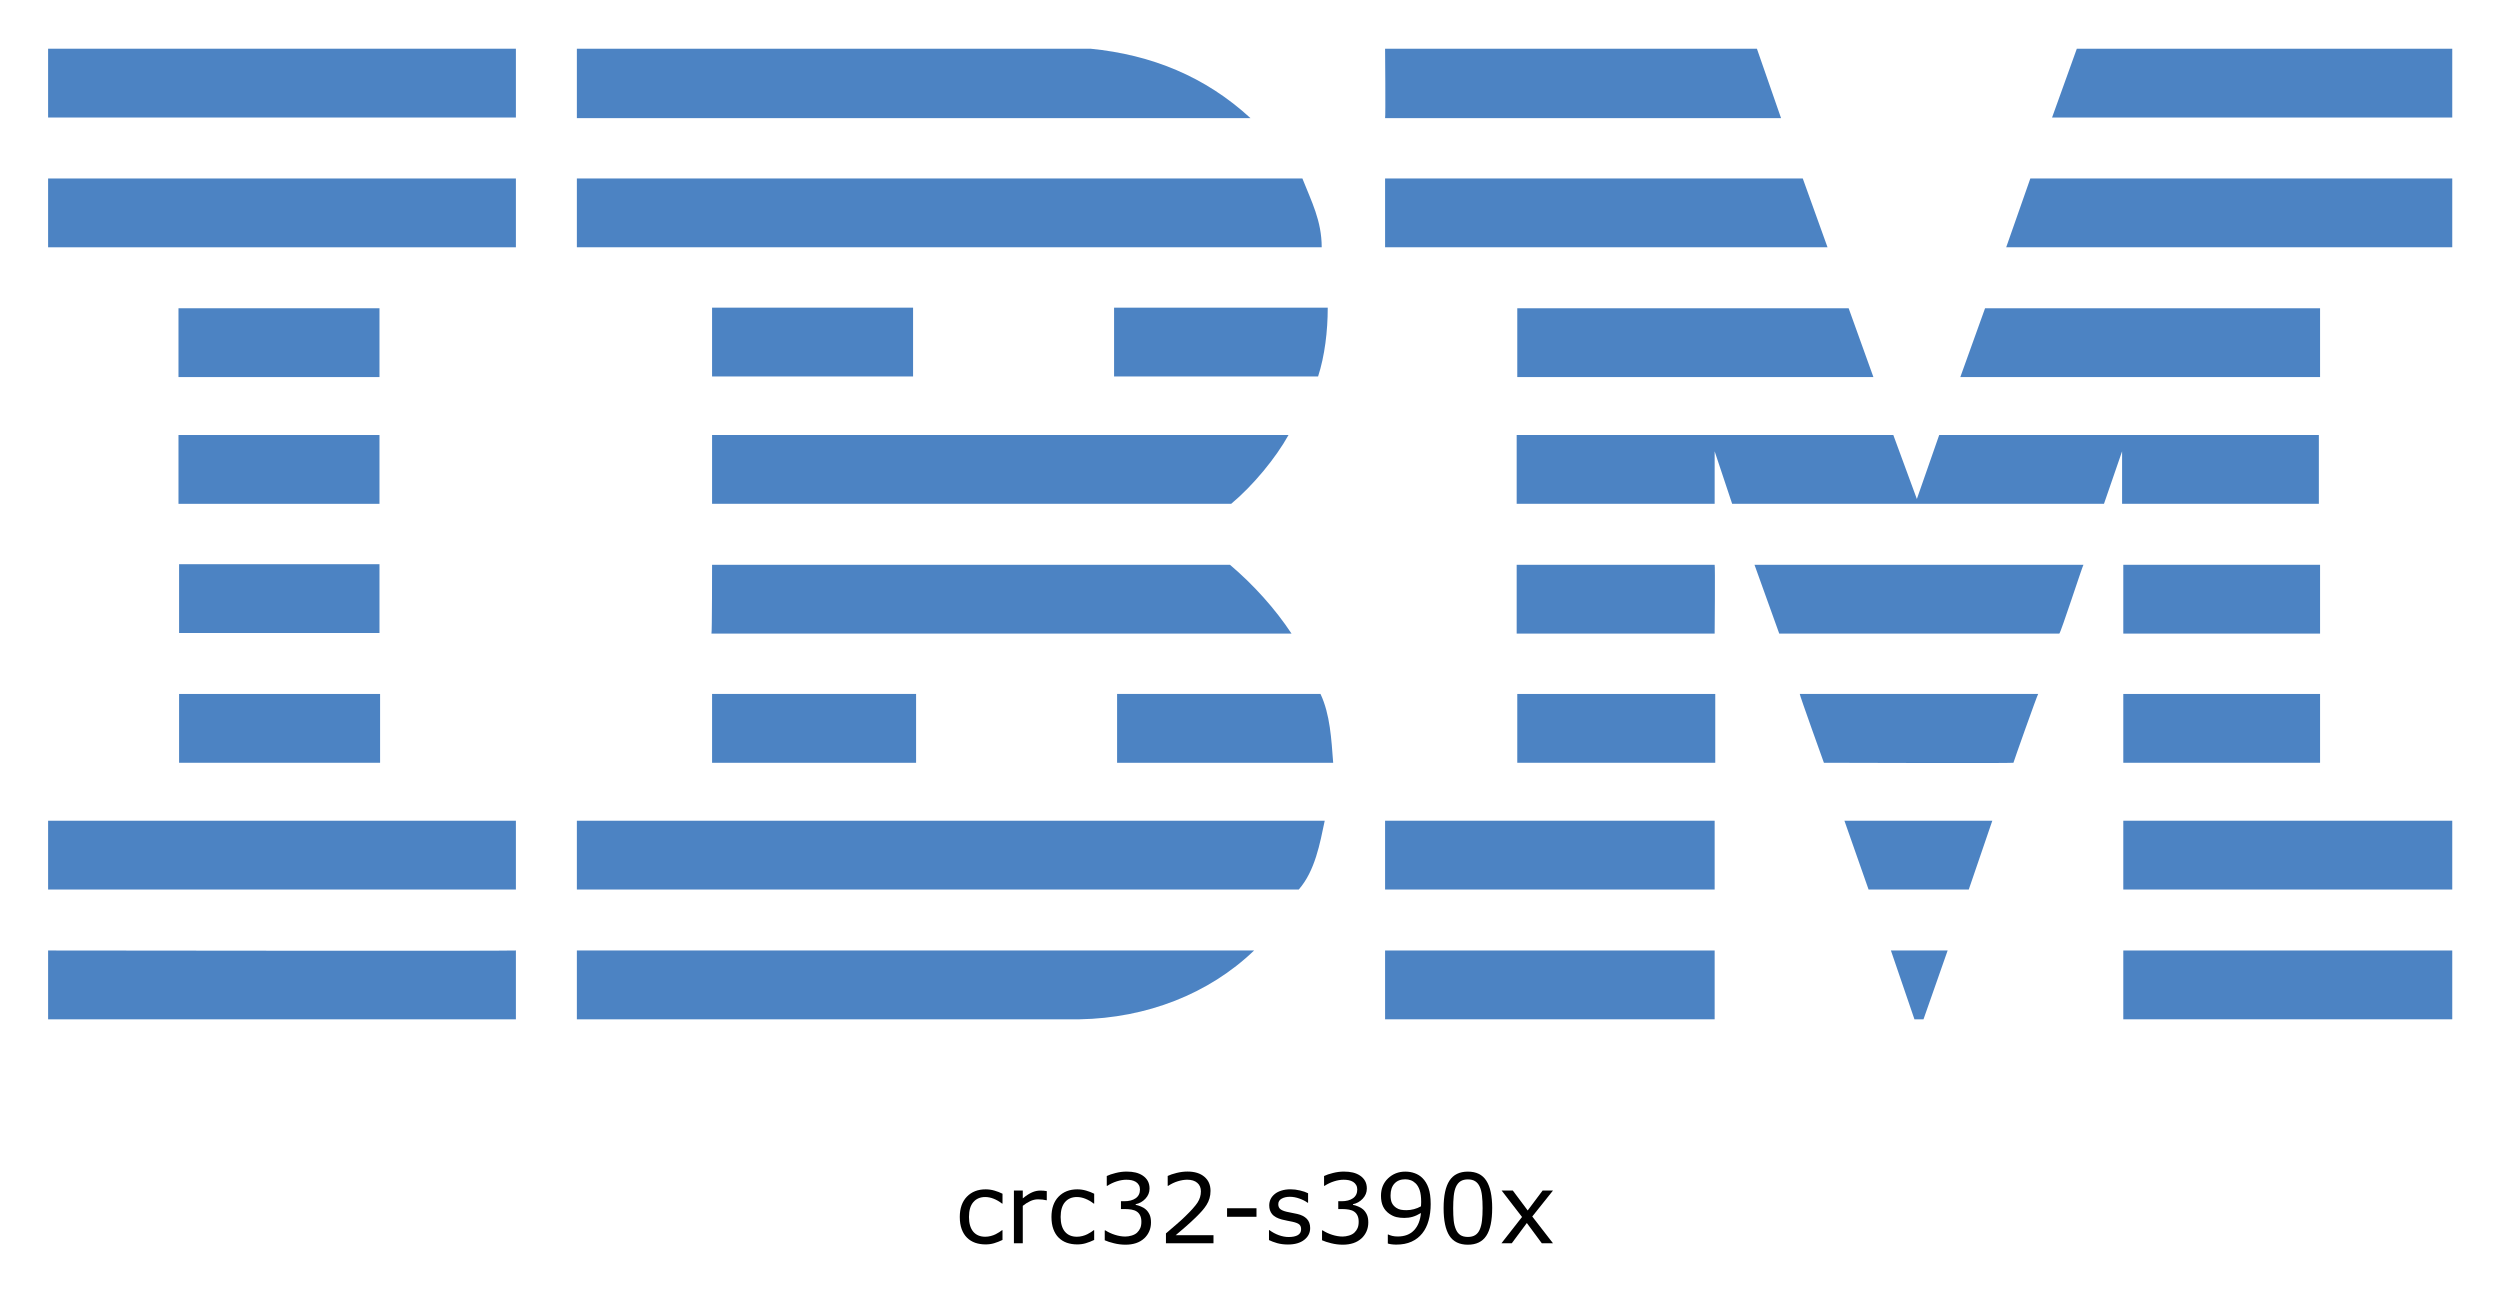
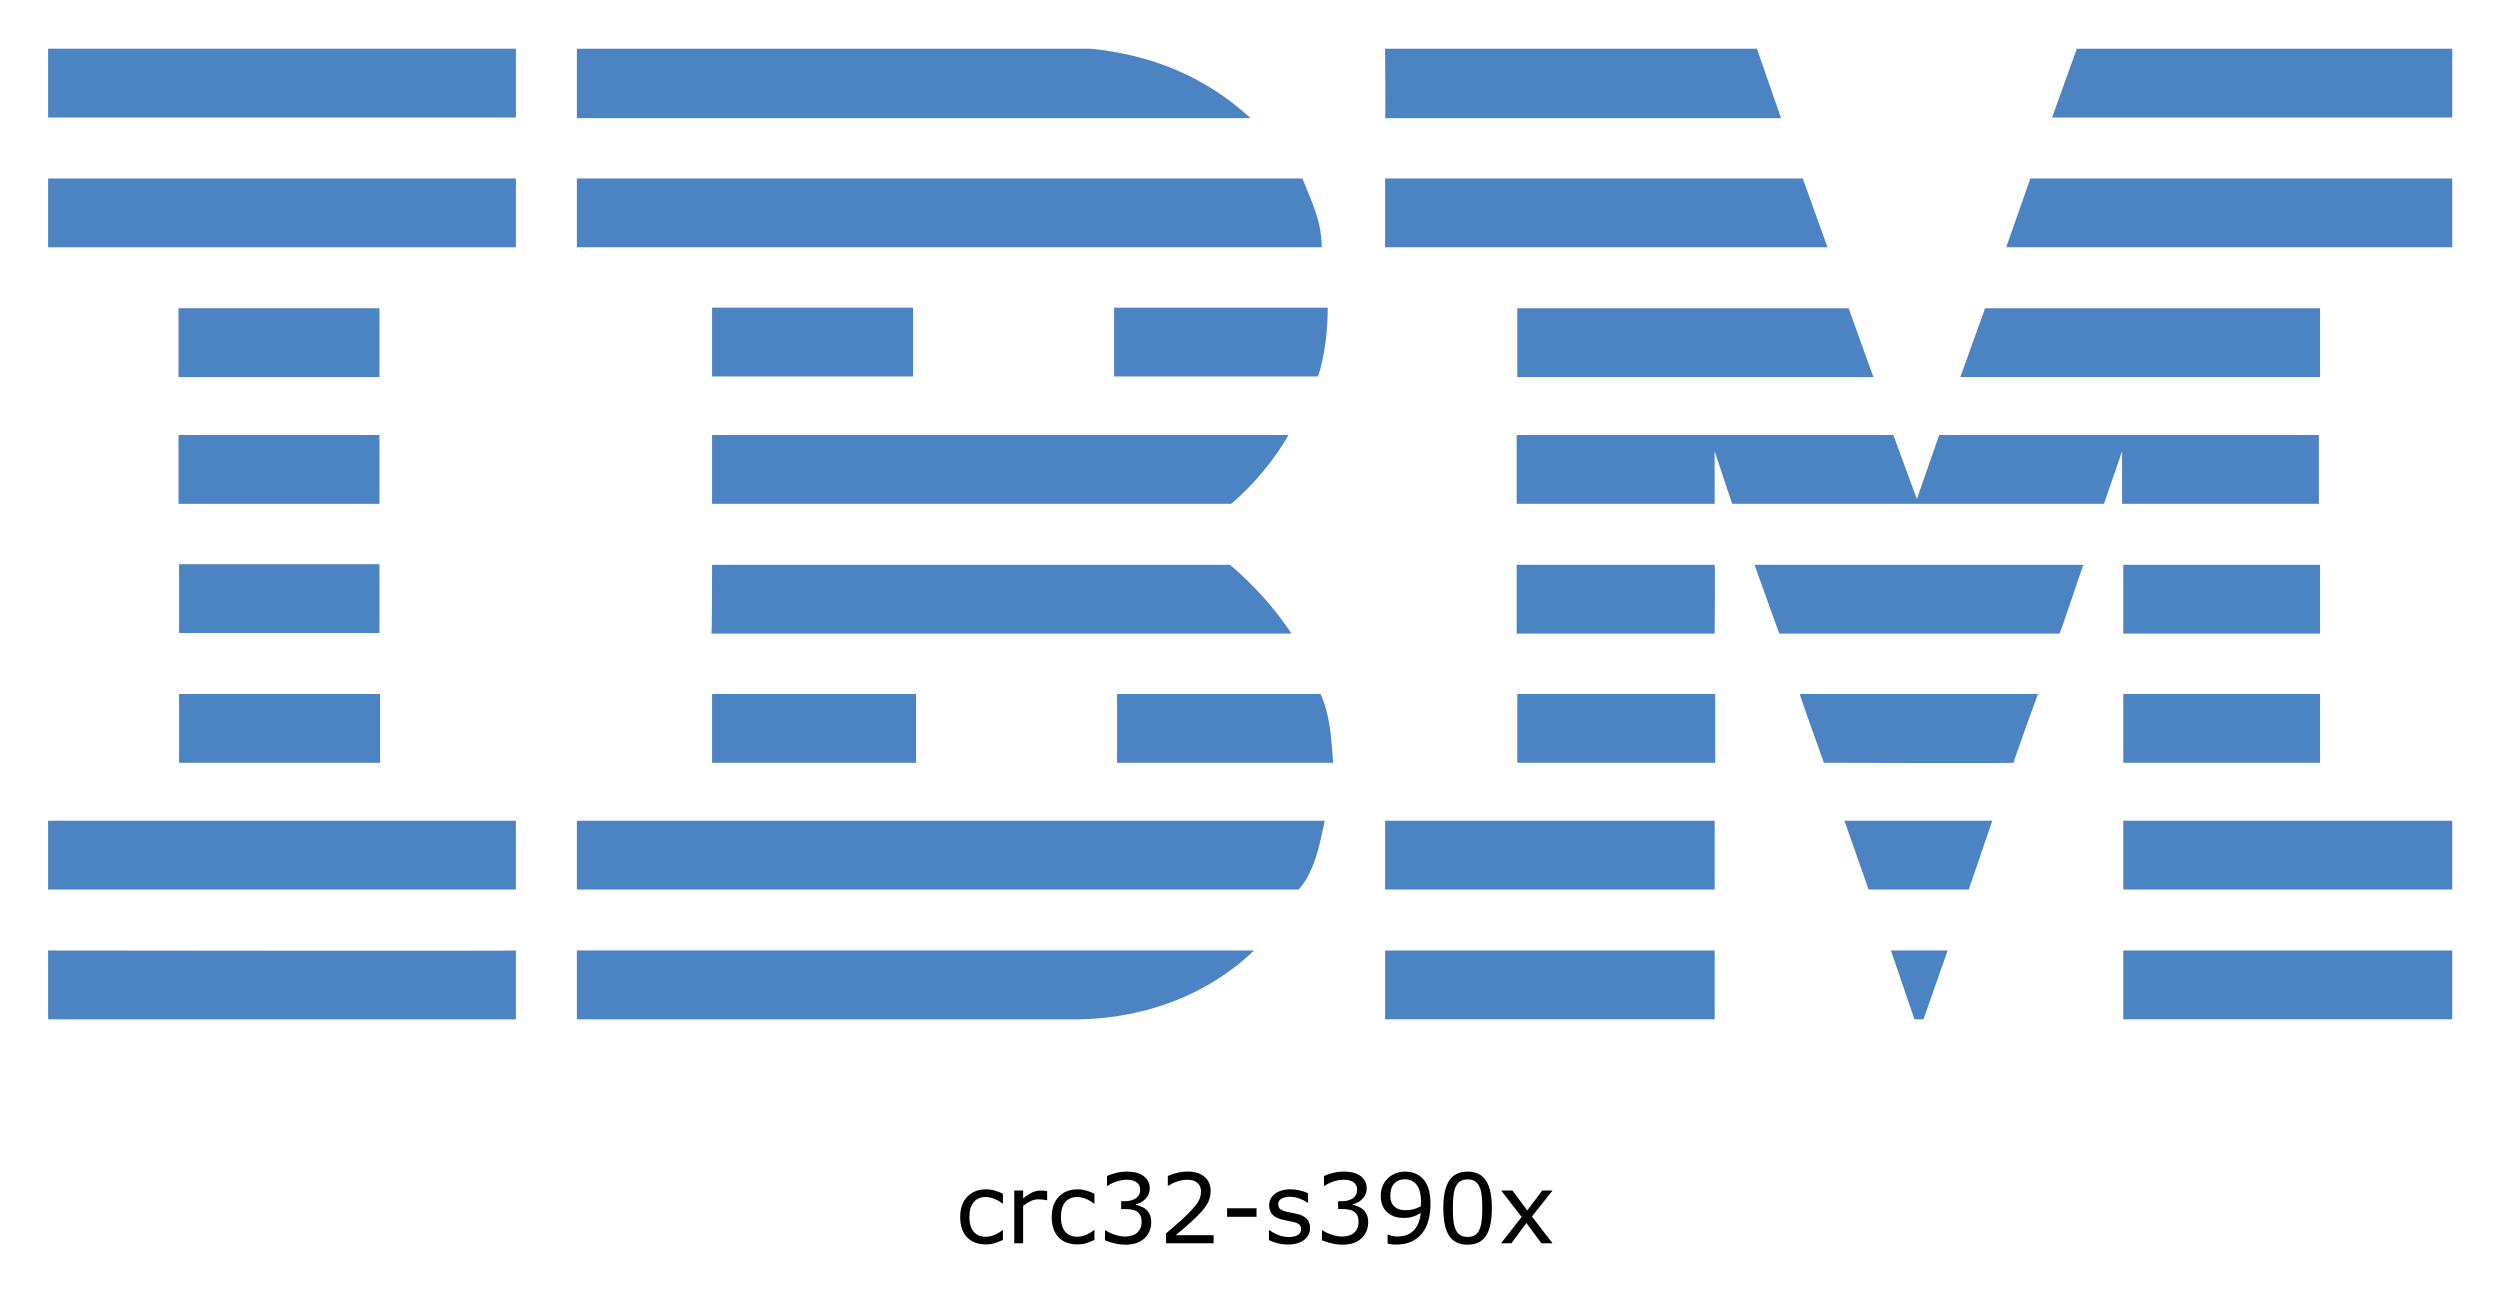
<svg xmlns="http://www.w3.org/2000/svg" role="img" viewBox="-7.97 34.03 414.18 213.93">
  <style>svg {enable-background:new 0 0 400 245}</style>
-   <style id="style2" type="text/css">.st0{fill:#4c83c3}</style>
-   <g id="g130">
-     <path id="polygon4" fill="#4c83c3" d="m 336.1,42.1 h 62.2 V 53.5 H 332 Z" class="st0" />
-     <path id="path6" d="m 221.5,42.1 h 61.6 l 4,11.5 c 0,0 -65.6,0 -65.6,0 0.1,-0.1 0,-11.5 0,-11.5 z" class="st0" />
-     <path id="path8" d="m 172.7,42.1 c 10.1,1 19,4.6 26.5,11.5 0,0 -111.6,0 -111.6,0 0,0 0,-11.5 0,-11.5 z" class="st0" />
-     <g id="g14">
-       <path id="rect10" fill="#4c83c3" d="m 0,42.1 h 77.5 v 11.4 H 0 Z" class="st0" />
+   <style id="style1" type="text/css">.st0{fill:#4c83c3}</style>
+   <g id="g31">
+     <path id="polygon1" d="M398.3 53.5L332 53.5 336.1 42.1 398.3 42.1z" class="st0" />
+     <path id="path1" d="M221.5,42.1l61.6,0l4,11.5c0,0-65.6,0-65.6,0C221.6,53.5,221.5,42.1,221.5,42.1z" class="st0" />
+     <path id="path2" d="M172.7,42.1c10.1,1,19,4.6,26.5,11.5c0,0-111.6,0-111.6,0c0,0,0-11.5,0-11.5L172.7,42.1z" class="st0" />
+     <g id="g3">
+       <path id="rect2" d="M0 42.1H77.5V53.5H0z" class="st0" />
    </g>
-     <path id="path16" d="m 398.3,75 h -73.9 c 0,0 4,-11.4 4,-11.4 h 69.9 z" class="st0" />
-     <path id="polygon18" fill="#4c83c3" d="m 221.5,63.6 h 69.2 l 4.1,11.4 h -73.3 z" class="st0" />
-     <path id="path20" d="m 207.8,63.6 c 1.5,3.8 3.2,7 3.2,11.4 H 87.6 V 63.6 Z" class="st0" />
-     <g id="g26">
-       <path id="rect22" fill="#4c83c3" d="m 0,63.6 h 77.5 v 11.4 H 0 Z" class="st0" />
+     <path id="path4" d="M398.3,75h-73.9c0,0,4-11.4,4-11.4h69.9V75z" class="st0" />
+     <path id="polygon4" d="M294.8 75L221.5 75 221.5 63.6 290.7 63.6z" class="st0" />
+     <path id="path5" d="M207.8,63.6c1.5,3.8,3.2,7,3.2,11.4H87.6V63.6H207.8z" class="st0" />
+     <g id="g6">
+       <path id="rect5" d="M0 63.6H77.5V75H0z" class="st0" />
    </g>
-     <path id="polygon28" fill="#4c83c3" d="m 376.4,85.1 v 11.4 h -59.6 l 4.1,-11.4 z" class="st0" />
-     <path id="polygon30" fill="#4c83c3" d="M 243.4,96.5 V 85.1 h 54.9 l 4.1,11.4 z" class="st0" />
-     <path id="path32" d="m 212,85 c 0,3.9 -0.5,8 -1.6,11.4 H 176.6 V 85 Z" class="st0" />
-     <g id="g38">
-       <path id="rect34" fill="#4c83c3" d="m 21.6,85.1 h 33.3 v 11.4 H 21.6 Z" class="st0" />
+     <path id="polygon6" d="M316.8 96.5L320.9 85.1 376.4 85.1 376.4 96.5z" class="st0" />
+     <path id="polygon7" d="M298.3 85.1L302.4 96.5 243.4 96.5 243.4 85.1z" class="st0" />
+     <path id="path7" d="M212,85c0,3.9-0.5,8-1.6,11.4h-33.8V85H212z" class="st0" />
+     <g id="g8">
+       <path id="rect7" d="M21.6 85.1H54.9V96.5H21.6z" class="st0" />
    </g>
-     <g id="g44">
-       <path id="rect40" fill="#4c83c3" d="m 110,85 h 33.3 V 96.4 H 110 Z" class="st0" />
+     <g id="g9">
+       <path id="rect8" d="M110 85H143.3V96.4H110z" class="st0" />
    </g>
-     <path id="path46" d="m 276.1,108.8 c 0,0 0,8.7 0,8.7 h -32.8 v -11.4 h 62.4 l 3.9,10.6 c 0,0 3.7,-10.6 3.7,-10.6 h 62.9 v 11.4 h -32.6 c 0,0 0,-8.7 0,-8.7 l -3,8.7 H 279 Z" class="st0" />
-     <path id="path48" d="m 110,106.1 h 95.5 v 0 c -2.1,3.8 -5.9,8.4 -9.5,11.4 0,0 -86,0 -86,0 0,0 0,-11.4 0,-11.4 z" class="st0" />
-     <g id="g54">
-       <path id="rect50" fill="#4c83c3" d="m 21.6,106.1 h 33.3 v 11.4 H 21.6 Z" class="st0" />
+     <path id="path10" d="M276.1,108.8c0,0,0,8.7,0,8.7h-32.8v-11.4h62.4l3.9,10.6c0,0,3.7-10.6,3.7-10.6h62.9v11.4h-32.6 c0,0,0-8.7,0-8.7l-3,8.7l-61.6,0L276.1,108.8z" class="st0" />
+     <path id="path11" d="M110,106.1h95.5v0c-2.1,3.8-5.9,8.4-9.5,11.4c0,0-86,0-86,0C110,117.5,110,106.1,110,106.1z" class="st0" />
+     <g id="g12">
+       <path id="rect11" d="M21.6 106.1H54.9V117.5H21.6z" class="st0" />
    </g>
-     <g id="g60">
-       <path id="rect56" fill="#4c83c3" d="m 343.8,127.6 h 32.6 V 139 h -32.6 z" class="st0" />
+     <g id="g13">
+       <path id="rect12" d="M343.8 127.6H376.4V139H343.8z" class="st0" />
    </g>
-     <path id="path62" d="M 276.1,127.6 H 243.3 V 139 c 0,0 32.8,0 32.8,0 0,-0.1 0.1,-11.4 0,-11.4 z" class="st0" />
-     <path id="path64" d="m 337.2,127.6 c -0.1,0 -3.8,11.4 -4,11.4 h -46.4 c 0,0 -4.1,-11.4 -4.1,-11.4 z" class="st0" />
-     <path id="path66" d="m 110,127.6 h 85.8 c 3.9,3.3 7.5,7.3 10.2,11.4 0.2,0 -96.1,0 -96.1,0 0.1,-0.1 0.1,-11.4 0.1,-11.4 z" class="st0" />
-     <path id="path68" d="M 54.9,138.9 V 127.5 H 21.7 c 0,0 0,11.4 0,11.4 0,0 33.2,0 33.2,0 z" class="st0" />
-     <g id="g74">
-       <path id="rect70" fill="#4c83c3" d="m 343.8,149 h 32.6 v 11.4 h -32.6 z" class="st0" />
+     <path id="path14" d="M276.1,127.6h-32.8v11.4c0,0,32.8,0,32.8,0C276.1,138.9,276.2,127.6,276.1,127.6z" class="st0" />
+     <path id="path15" d="M337.2,127.6c-0.1,0-3.8,11.4-4,11.4l-46.4,0c0,0-4.1-11.4-4.1-11.4H337.2z" class="st0" />
+     <path id="path16" d="M110,127.6h85.8c3.9,3.3,7.5,7.3,10.2,11.4c0.2,0-96.1,0-96.1,0C110,138.9,110,127.6,110,127.6z" class="st0" />
+     <path id="path17" d="M54.9,138.9v-11.4H21.7c0,0,0,11.4,0,11.4C21.7,138.9,54.9,138.9,54.9,138.9z" class="st0" />
+     <g id="g18">
+       <path id="rect17" d="M343.8 149H376.4V160.4H343.8z" class="st0" />
    </g>
-     <g id="g80">
-       <path id="rect76" fill="#4c83c3" d="m 243.4,149 h 32.8 v 11.4 h -32.8 z" class="st0" />
+     <g id="g19">
+       <path id="rect18" d="M243.4 149H276.2V160.4H243.4z" class="st0" />
    </g>
-     <path id="path82" d="m 325.6,160.4 c 0,-0.1 4,-11.4 4.1,-11.4 h -39.5 c -0.1,0 4,11.4 4,11.4 0,0 31.4,0.1 31.4,0 z" class="st0" />
-     <path id="path84" d="m 110,160.4 c 0,0 0,-11.4 0,-11.4 h 33.8 c 0,0 0,11.4 0,11.4 -0.1,0 -33.8,0 -33.8,0 z" class="st0" />
-     <path id="path86" d="m 210.8,149 c 1.6,3.4 1.8,7.5 2.1,11.4 H 177.1 V 149 Z" class="st0" />
-     <g id="g92">
-       <path id="rect88" fill="#4c83c3" d="M 21.7,149 H 55 v 11.4 H 21.7 Z" class="st0" />
+     <path id="path20" d="M325.6,160.4c0-0.1,4-11.4,4.1-11.4h-39.5c-0.1,0,4,11.4,4,11.4S325.6,160.5,325.6,160.4z" class="st0" />
+     <path id="path21" d="M110,160.4c0,0,0-11.4,0-11.4h33.8c0,0,0,11.4,0,11.4C143.7,160.4,110,160.4,110,160.4z" class="st0" />
+     <path id="path22" d="M210.8,149c1.6,3.4,1.8,7.5,2.1,11.4h-35.8V149H210.8z" class="st0" />
+     <g id="g23">
+       <path id="rect22" d="M21.7 149H55V160.4H21.7z" class="st0" />
    </g>
-     <g id="g98">
-       <path id="rect94" fill="#4c83c3" d="m 343.8,170 h 54.5 v 11.4 h -54.5 z" class="st0" />
+     <g id="g24">
+       <path id="rect23" d="M343.8 170H398.3V181.4H343.8z" class="st0" />
    </g>
-     <g id="g104">
-       <path id="rect100" fill="#4c83c3" d="m 221.5,170 h 54.6 v 11.4 h -54.6 z" class="st0" />
+     <g id="g25">
+       <path id="rect24" d="M221.5 170H276.1V181.4H221.5z" class="st0" />
    </g>
-     <path id="polygon106" fill="#4c83c3" d="m 297.6,170 h 24.5 l -3.9,11.4 h -16.6 z" class="st0" />
-     <path id="path108" d="m 0,170 v 11.4 h 77.5 c 0,0 0,-11.4 0,-11.4 0,0 -77.6,0 -77.5,0 z" class="st0" />
-     <path id="path110" d="m 211.5,170 c -0.8,3.8 -1.6,8.3 -4.3,11.4 h -1 H 87.6 V 170 Z" class="st0" />
-     <path id="polygon112" fill="#4c83c3" d="m 305.3,191.5 h 9.4 l -4,11.4 h -1.5 z" class="st0" />
-     <g id="g118">
-       <path id="rect114" fill="#4c83c3" d="m 343.8,191.5 h 54.5 v 11.4 h -54.5 z" class="st0" />
+     <path id="polygon25" d="M318.2 181.4L301.6 181.4 297.6 170 322.1 170z" class="st0" />
+     <path id="path26" d="M0,170v11.4h77.5c0,0,0-11.4,0-11.4C77.5,170-0.1,170,0,170z" class="st0" />
+     <path id="path27" d="M211.5,170c-0.8,3.8-1.6,8.3-4.3,11.4l-1,0H87.6V170H211.5z" class="st0" />
+     <path id="polygon27" d="M310.7 202.9L309.2 202.9 305.3 191.5 314.7 191.5z" class="st0" />
+     <g id="g28">
+       <path id="rect27" d="M343.8 191.5H398.3V202.9H343.8z" class="st0" />
    </g>
-     <path id="path120" d="m 87.6,202.9 v -11.4 c 0,0 111.9,0 112.2,0 -7.5,7.2 -17.8,11.2 -28.9,11.4 H 87.6" class="st0" />
-     <g id="g126">
-       <path id="rect122" fill="#4c83c3" d="m 221.5,191.5 h 54.6 v 11.4 h -54.6 z" class="st0" />
+     <path id="path29" d="M87.6,202.9v-11.4c0,0,111.9,0,112.2,0c-7.5,7.2-17.8,11.2-28.9,11.4L87.6,202.9" class="st0" />
+     <g id="g30">
+       <path id="rect29" d="M221.5 191.5H276.1V202.9H221.5z" class="st0" />
    </g>
-     <path id="path128" d="m 77.5,191.5 c 0,0 0,11.4 0,11.4 0,0 -77.4,0 -77.5,0 0,0 0,-11.4 0,-11.4 0,0 77.4,0.1 77.5,0 z" class="st0" />
+     <path id="path31" d="M77.5,191.5c0,0,0,11.4,0,11.4c0,0-77.4,0-77.5,0c0,0,0-11.4,0-11.4S77.4,191.6,77.5,191.5z" class="st0" />
  </g>
-   <g id="text132" text-anchor="middle">
-     <path id="path158" d="m 158.117,239.453 q -0.734,0.352 -1.398,0.547 -0.656,0.195 -1.398,0.195 -0.945,0 -1.734,-0.273 -0.789,-0.281 -1.352,-0.844 -0.57,-0.562 -0.883,-1.422 -0.312,-0.859 -0.312,-2.008 0,-2.141 1.172,-3.359 1.18,-1.219 3.109,-1.219 0.75,0 1.469,0.211 0.727,0.211 1.328,0.516 v 1.633 h -0.078 q -0.672,-0.523 -1.391,-0.805 -0.711,-0.281 -1.391,-0.281 -1.25,0 -1.977,0.844 -0.719,0.836 -0.719,2.461 0,1.578 0.703,2.43 0.711,0.844 1.992,0.844 0.445,0 0.906,-0.117 0.461,-0.117 0.828,-0.305 0.32,-0.164 0.602,-0.344 0.281,-0.188 0.445,-0.32 h 0.078 z" />
-     <path id="path160" d="m 165.453,232.875 h -0.078 q -0.328,-0.078 -0.641,-0.109 -0.305,-0.039 -0.727,-0.039 -0.68,0 -1.312,0.305 -0.633,0.297 -1.219,0.773 V 240 h -1.469 v -8.727 h 1.469 v 1.289 q 0.875,-0.703 1.539,-0.992 0.672,-0.297 1.367,-0.297 0.383,0 0.555,0.023 0.172,0.016 0.516,0.07 z" />
-     <path id="path162" d="m 173.305,239.453 q -0.734,0.352 -1.398,0.547 -0.656,0.195 -1.398,0.195 -0.945,0 -1.734,-0.273 -0.789,-0.281 -1.352,-0.844 -0.57,-0.562 -0.883,-1.422 -0.312,-0.859 -0.312,-2.008 0,-2.141 1.172,-3.359 1.18,-1.219 3.109,-1.219 0.75,0 1.469,0.211 0.727,0.211 1.328,0.516 v 1.633 h -0.078 q -0.672,-0.523 -1.391,-0.805 -0.711,-0.281 -1.391,-0.281 -1.25,0 -1.977,0.844 -0.719,0.836 -0.719,2.461 0,1.578 0.703,2.43 0.711,0.844 1.992,0.844 0.445,0 0.906,-0.117 0.461,-0.117 0.828,-0.305 0.32,-0.164 0.602,-0.344 0.281,-0.188 0.445,-0.32 h 0.078 z" />
-     <path id="path164" d="m 181.859,234.398 q 0.375,0.336 0.617,0.844 0.242,0.508 0.242,1.312 0,0.797 -0.289,1.461 -0.289,0.664 -0.812,1.156 -0.586,0.547 -1.383,0.812 -0.789,0.258 -1.734,0.258 -0.969,0 -1.906,-0.234 -0.938,-0.227 -1.539,-0.5 V 237.875 h 0.117 q 0.664,0.438 1.562,0.727 0.898,0.289 1.734,0.289 0.492,0 1.047,-0.164 0.555,-0.164 0.898,-0.484 0.359,-0.344 0.531,-0.758 0.18,-0.414 0.18,-1.047 0,-0.625 -0.203,-1.031 -0.195,-0.414 -0.547,-0.648 -0.352,-0.242 -0.852,-0.328 -0.5,-0.094 -1.078,-0.094 h -0.703 v -1.297 h 0.547 q 1.188,0 1.891,-0.492 0.711,-0.5 0.711,-1.453 0,-0.422 -0.18,-0.734 -0.18,-0.32 -0.5,-0.523 -0.336,-0.203 -0.719,-0.281 -0.383,-0.078 -0.867,-0.078 -0.742,0 -1.578,0.266 -0.836,0.266 -1.578,0.75 h -0.078 v -1.633 q 0.555,-0.273 1.477,-0.5 0.93,-0.234 1.797,-0.234 0.852,0 1.5,0.156 0.648,0.156 1.172,0.5 0.562,0.375 0.852,0.906 0.289,0.531 0.289,1.242 0,0.969 -0.688,1.695 -0.68,0.719 -1.609,0.906 v 0.109 q 0.375,0.062 0.859,0.266 0.484,0.195 0.82,0.492 z" />
-     <path id="path166" d="m 193.07,240 h -7.875 v -1.633 q 0.82,-0.703 1.641,-1.406 0.828,-0.703 1.539,-1.398 1.5,-1.453 2.055,-2.305 0.555,-0.859 0.555,-1.852 0,-0.906 -0.602,-1.414 -0.594,-0.516 -1.664,-0.516 -0.711,0 -1.539,0.25 -0.828,0.25 -1.617,0.766 h -0.078 v -1.641 q 0.555,-0.273 1.477,-0.5 0.93,-0.227 1.797,-0.227 1.789,0 2.805,0.867 1.016,0.859 1.016,2.336 0,0.664 -0.172,1.242 -0.164,0.57 -0.492,1.086 -0.305,0.484 -0.719,0.953 -0.406,0.469 -0.992,1.039 -0.836,0.82 -1.727,1.594 -0.891,0.766 -1.664,1.422 h 6.258 z" />
-     <path id="path168" d="m 200.195,235.617 h -4.875 v -1.414 h 4.875 z" />
-     <path id="path170" d="m 209.086,237.484 q 0,1.195 -0.992,1.961 -0.984,0.766 -2.695,0.766 -0.969,0 -1.781,-0.227 -0.805,-0.234 -1.352,-0.508 v -1.648 h 0.078 q 0.695,0.523 1.547,0.836 0.852,0.305 1.633,0.305 0.969,0 1.516,-0.312 0.547,-0.312 0.547,-0.984 0,-0.516 -0.297,-0.781 -0.297,-0.266 -1.141,-0.453 -0.312,-0.07 -0.82,-0.164 -0.5,-0.094 -0.914,-0.203 -1.148,-0.305 -1.633,-0.891 -0.477,-0.594 -0.477,-1.453 0,-0.539 0.219,-1.016 0.227,-0.477 0.68,-0.852 0.438,-0.367 1.109,-0.578 0.68,-0.219 1.516,-0.219 0.781,0 1.578,0.195 0.805,0.188 1.336,0.461 v 1.57 h -0.078 q -0.562,-0.414 -1.367,-0.695 -0.805,-0.289 -1.578,-0.289 -0.805,0 -1.359,0.312 -0.555,0.305 -0.555,0.914 0,0.539 0.336,0.812 0.328,0.273 1.062,0.445 0.406,0.094 0.906,0.188 0.508,0.094 0.844,0.172 1.023,0.234 1.578,0.805 0.555,0.578 0.555,1.531 z" />
-     <path id="path172" d="m 217.859,234.398 q 0.375,0.336 0.617,0.844 0.242,0.508 0.242,1.312 0,0.797 -0.289,1.461 -0.289,0.664 -0.812,1.156 -0.586,0.547 -1.383,0.812 -0.789,0.258 -1.734,0.258 -0.969,0 -1.906,-0.234 -0.938,-0.227 -1.539,-0.5 V 237.875 h 0.117 q 0.664,0.438 1.562,0.727 0.898,0.289 1.734,0.289 0.492,0 1.047,-0.164 0.555,-0.164 0.898,-0.484 0.359,-0.344 0.531,-0.758 0.18,-0.414 0.18,-1.047 0,-0.625 -0.203,-1.031 -0.195,-0.414 -0.547,-0.648 -0.352,-0.242 -0.852,-0.328 -0.5,-0.094 -1.078,-0.094 h -0.703 v -1.297 h 0.547 q 1.188,0 1.891,-0.492 0.711,-0.5 0.711,-1.453 0,-0.422 -0.18,-0.734 -0.18,-0.32 -0.5,-0.523 -0.336,-0.203 -0.719,-0.281 -0.383,-0.078 -0.867,-0.078 -0.742,0 -1.578,0.266 -0.836,0.266 -1.578,0.75 h -0.078 v -1.633 q 0.555,-0.273 1.477,-0.5 0.93,-0.234 1.797,-0.234 0.852,0 1.5,0.156 0.648,0.156 1.172,0.5 0.562,0.375 0.852,0.906 0.289,0.531 0.289,1.242 0,0.969 -0.688,1.695 -0.68,0.719 -1.609,0.906 v 0.109 q 0.375,0.062 0.859,0.266 0.484,0.195 0.82,0.492 z" />
-     <path id="path174" d="m 229.055,233.484 q 0,1.523 -0.352,2.766 -0.344,1.242 -1.047,2.117 -0.711,0.891 -1.781,1.375 -1.07,0.484 -2.516,0.484 -0.406,0 -0.766,-0.047 -0.359,-0.039 -0.641,-0.133 v -1.492 h 0.078 q 0.227,0.117 0.641,0.227 0.414,0.102 0.922,0.102 1.727,0 2.703,-1.031 0.984,-1.039 1.141,-2.859 -0.727,0.438 -1.367,0.625 -0.641,0.188 -1.398,0.188 -0.719,0 -1.305,-0.141 -0.578,-0.141 -1.164,-0.547 -0.688,-0.477 -1.039,-1.211 -0.344,-0.734 -0.344,-1.758 0,-1.781 1.172,-2.898 1.172,-1.117 2.859,-1.117 0.844,0 1.562,0.266 0.719,0.258 1.258,0.781 0.664,0.648 1.023,1.672 0.359,1.016 0.359,2.633 z m -1.578,-0.336 q 0,-1.211 -0.25,-1.945 -0.25,-0.734 -0.688,-1.141 -0.367,-0.352 -0.789,-0.5 -0.422,-0.156 -0.914,-0.156 -1.125,0 -1.781,0.703 -0.648,0.703 -0.648,1.977 0,0.742 0.211,1.211 0.211,0.469 0.711,0.82 0.352,0.242 0.773,0.328 0.422,0.078 0.938,0.078 0.609,0 1.234,-0.164 0.625,-0.164 1.172,-0.477 0.008,-0.164 0.016,-0.32 0.016,-0.164 0.016,-0.414 z" />
-     <path id="path176" d="m 239.242,234.18 q 0,3.133 -0.984,4.602 -0.977,1.461 -3.039,1.461 -2.094,0 -3.062,-1.484 -0.961,-1.484 -0.961,-4.562 0,-3.102 0.977,-4.578 0.977,-1.484 3.047,-1.484 2.094,0 3.055,1.508 0.969,1.5 0.969,4.539 z m -2.055,3.547 q 0.273,-0.633 0.367,-1.484 0.102,-0.859 0.102,-2.062 0,-1.188 -0.102,-2.062 -0.094,-0.875 -0.375,-1.484 -0.273,-0.602 -0.75,-0.906 -0.469,-0.305 -1.211,-0.305 -0.734,0 -1.219,0.305 -0.477,0.305 -0.758,0.922 -0.266,0.578 -0.367,1.508 -0.094,0.93 -0.094,2.039 0,1.219 0.086,2.039 0.086,0.82 0.367,1.469 0.258,0.609 0.727,0.93 0.477,0.32 1.258,0.32 0.734,0 1.219,-0.305 0.484,-0.305 0.75,-0.922 z" />
-     <path id="path178" d="m 249.312,240 h -1.852 L 244.984,236.648 242.492,240 h -1.711 l 3.406,-4.352 -3.375,-4.375 h 1.852 l 2.461,3.297 2.469,-3.297 h 1.719 l -3.43,4.297 z" />
-   </g>
+   <path id="text31" d="m 158.184,239.453 q -0.734,0.352 -1.398,0.547 -0.656,0.195 -1.398,0.195 -0.945,0 -1.734,-0.273 -0.789,-0.281 -1.352,-0.844 -0.57,-0.562 -0.883,-1.422 -0.312,-0.859 -0.312,-2.008 0,-2.141 1.172,-3.359 1.18,-1.219 3.109,-1.219 0.75,0 1.469,0.211 0.727,0.211 1.328,0.516 v 1.633 h -0.078 q -0.672,-0.523 -1.391,-0.805 -0.711,-0.281 -1.391,-0.281 -1.25,0 -1.977,0.844 -0.719,0.836 -0.719,2.461 0,1.578 0.703,2.43 0.711,0.844 1.992,0.844 0.445,0 0.906,-0.117 0.461,-0.117 0.828,-0.305 0.32,-0.164 0.602,-0.344 0.281,-0.188 0.445,-0.32 h 0.078 z m 7.328,-6.578 h -0.078 q -0.328,-0.078 -0.641,-0.109 -0.305,-0.039 -0.727,-0.039 -0.68,0 -1.312,0.305 -0.633,0.297 -1.219,0.773 V 240 h -1.469 v -8.727 h 1.469 v 1.289 q 0.875,-0.703 1.539,-0.992 0.672,-0.297 1.367,-0.297 0.383,0 0.555,0.023 0.172,0.016 0.516,0.07 z m 7.836,6.578 q -0.734,0.352 -1.398,0.547 -0.656,0.195 -1.398,0.195 -0.945,0 -1.734,-0.273 -0.789,-0.281 -1.352,-0.844 -0.57,-0.562 -0.883,-1.422 -0.312,-0.859 -0.312,-2.008 0,-2.141 1.172,-3.359 1.18,-1.219 3.109,-1.219 0.75,0 1.469,0.211 0.727,0.211 1.328,0.516 v 1.633 h -0.078 q -0.672,-0.523 -1.391,-0.805 -0.711,-0.281 -1.391,-0.281 -1.25,0 -1.977,0.844 -0.719,0.836 -0.719,2.461 0,1.578 0.703,2.43 0.711,0.844 1.992,0.844 0.445,0 0.906,-0.117 0.461,-0.117 0.828,-0.305 0.32,-0.164 0.602,-0.344 0.281,-0.188 0.445,-0.32 h 0.078 z m 8.547,-5.055 q 0.375,0.336 0.617,0.844 0.242,0.508 0.242,1.312 0,0.797 -0.289,1.461 -0.289,0.664 -0.812,1.156 -0.586,0.547 -1.383,0.812 -0.789,0.258 -1.734,0.258 -0.969,0 -1.906,-0.234 -0.938,-0.227 -1.539,-0.5 V 237.875 h 0.117 q 0.664,0.438 1.562,0.727 0.898,0.289 1.734,0.289 0.492,0 1.047,-0.164 0.555,-0.164 0.898,-0.484 0.359,-0.344 0.531,-0.758 0.18,-0.414 0.18,-1.047 0,-0.625 -0.203,-1.031 -0.195,-0.414 -0.547,-0.648 -0.352,-0.242 -0.852,-0.328 -0.5,-0.094 -1.078,-0.094 h -0.703 v -1.297 h 0.547 q 1.188,0 1.891,-0.492 0.711,-0.5 0.711,-1.453 0,-0.422 -0.18,-0.734 -0.18,-0.32 -0.5,-0.523 -0.336,-0.203 -0.719,-0.281 -0.383,-0.078 -0.867,-0.078 -0.742,0 -1.578,0.266 -0.836,0.266 -1.578,0.75 h -0.078 v -1.633 q 0.555,-0.273 1.477,-0.5 0.93,-0.234 1.797,-0.234 0.852,0 1.5,0.156 0.648,0.156 1.172,0.5 0.562,0.375 0.852,0.906 0.289,0.531 0.289,1.242 0,0.969 -0.688,1.695 -0.68,0.719 -1.609,0.906 v 0.109 q 0.375,0.062 0.859,0.266 0.484,0.195 0.82,0.492 z M 193.09,240 h -7.875 v -1.633 q 0.82,-0.703 1.641,-1.406 0.828,-0.703 1.539,-1.398 1.5,-1.453 2.055,-2.305 0.555,-0.859 0.555,-1.852 0,-0.906 -0.602,-1.414 -0.594,-0.516 -1.664,-0.516 -0.711,0 -1.539,0.25 -0.828,0.25 -1.617,0.766 h -0.078 v -1.641 q 0.555,-0.273 1.477,-0.5 0.93,-0.227 1.797,-0.227 1.789,0 2.805,0.867 1.016,0.859 1.016,2.336 0,0.664 -0.172,1.242 -0.164,0.57 -0.492,1.086 -0.305,0.484 -0.719,0.953 -0.406,0.469 -0.992,1.039 -0.836,0.82 -1.727,1.594 -0.891,0.766 -1.664,1.422 h 6.258 z m 7.109,-4.383 h -4.875 v -1.414 h 4.875 z m 8.875,1.867 q 0,1.195 -0.992,1.961 -0.984,0.766 -2.695,0.766 -0.969,0 -1.781,-0.227 -0.805,-0.234 -1.352,-0.508 v -1.648 h 0.078 q 0.695,0.523 1.547,0.836 0.852,0.305 1.633,0.305 0.969,0 1.516,-0.312 0.547,-0.312 0.547,-0.984 0,-0.516 -0.297,-0.781 -0.297,-0.266 -1.141,-0.453 -0.312,-0.07 -0.82,-0.164 -0.5,-0.094 -0.914,-0.203 -1.148,-0.305 -1.633,-0.891 -0.477,-0.594 -0.477,-1.453 0,-0.539 0.219,-1.016 0.227,-0.477 0.68,-0.852 0.438,-0.367 1.109,-0.578 0.68,-0.219 1.516,-0.219 0.781,0 1.578,0.195 0.805,0.188 1.336,0.461 v 1.57 h -0.078 q -0.562,-0.414 -1.367,-0.695 -0.805,-0.289 -1.578,-0.289 -0.805,0 -1.359,0.312 -0.555,0.305 -0.555,0.914 0,0.539 0.336,0.812 0.328,0.273 1.062,0.445 0.406,0.094 0.906,0.188 0.508,0.094 0.844,0.172 1.023,0.234 1.578,0.805 0.555,0.578 0.555,1.531 z m 8.766,-3.086 q 0.375,0.336 0.617,0.844 0.242,0.508 0.242,1.312 0,0.797 -0.289,1.461 -0.289,0.664 -0.812,1.156 -0.586,0.547 -1.383,0.812 -0.789,0.258 -1.734,0.258 -0.969,0 -1.906,-0.234 -0.938,-0.227 -1.539,-0.5 V 237.875 h 0.117 q 0.664,0.438 1.562,0.727 0.898,0.289 1.734,0.289 0.492,0 1.047,-0.164 0.555,-0.164 0.898,-0.484 0.359,-0.344 0.531,-0.758 0.18,-0.414 0.18,-1.047 0,-0.625 -0.203,-1.031 -0.195,-0.414 -0.547,-0.648 -0.352,-0.242 -0.852,-0.328 -0.5,-0.094 -1.078,-0.094 h -0.703 v -1.297 h 0.547 q 1.188,0 1.891,-0.492 0.711,-0.5 0.711,-1.453 0,-0.422 -0.18,-0.734 -0.18,-0.32 -0.5,-0.523 -0.336,-0.203 -0.719,-0.281 -0.383,-0.078 -0.867,-0.078 -0.742,0 -1.578,0.266 -0.836,0.266 -1.578,0.75 h -0.078 v -1.633 q 0.555,-0.273 1.477,-0.5 0.93,-0.234 1.797,-0.234 0.852,0 1.5,0.156 0.648,0.156 1.172,0.5 0.562,0.375 0.852,0.906 0.289,0.531 0.289,1.242 0,0.969 -0.688,1.695 -0.68,0.719 -1.609,0.906 v 0.109 q 0.375,0.062 0.859,0.266 0.484,0.195 0.82,0.492 z m 11.18,-0.914 q 0,1.523 -0.352,2.766 -0.344,1.242 -1.047,2.117 -0.711,0.891 -1.781,1.375 -1.07,0.484 -2.516,0.484 -0.406,0 -0.766,-0.047 -0.359,-0.039 -0.641,-0.133 v -1.492 h 0.078 q 0.227,0.117 0.641,0.227 0.414,0.102 0.922,0.102 1.727,0 2.703,-1.031 0.984,-1.039 1.141,-2.859 -0.727,0.438 -1.367,0.625 -0.641,0.188 -1.398,0.188 -0.719,0 -1.305,-0.141 -0.578,-0.141 -1.164,-0.547 -0.688,-0.477 -1.039,-1.211 -0.344,-0.734 -0.344,-1.758 0,-1.781 1.172,-2.898 1.172,-1.117 2.859,-1.117 0.844,0 1.562,0.266 0.719,0.258 1.258,0.781 0.664,0.648 1.023,1.672 0.359,1.016 0.359,2.633 z m -1.578,-0.336 q 0,-1.211 -0.25,-1.945 -0.25,-0.734 -0.688,-1.141 -0.367,-0.352 -0.789,-0.5 -0.422,-0.156 -0.914,-0.156 -1.125,0 -1.781,0.703 -0.648,0.703 -0.648,1.977 0,0.742 0.211,1.211 0.211,0.469 0.711,0.82 0.352,0.242 0.773,0.328 0.422,0.078 0.938,0.078 0.609,0 1.234,-0.164 0.625,-0.164 1.172,-0.477 0.008,-0.164 0.016,-0.32 0.016,-0.164 0.016,-0.414 z m 11.75,1.031 q 0,3.133 -0.984,4.602 -0.977,1.461 -3.039,1.461 -2.094,0 -3.062,-1.484 -0.961,-1.484 -0.961,-4.562 0,-3.102 0.977,-4.578 0.977,-1.484 3.047,-1.484 2.094,0 3.055,1.508 0.969,1.5 0.969,4.539 z m -2.055,3.547 q 0.273,-0.633 0.367,-1.484 0.102,-0.859 0.102,-2.062 0,-1.188 -0.102,-2.062 -0.094,-0.875 -0.375,-1.484 -0.273,-0.602 -0.75,-0.906 -0.469,-0.305 -1.211,-0.305 -0.734,0 -1.219,0.305 -0.477,0.305 -0.758,0.922 -0.266,0.578 -0.367,1.508 -0.094,0.93 -0.094,2.039 0,1.219 0.086,2.039 0.086,0.82 0.367,1.469 0.258,0.609 0.727,0.93 0.477,0.32 1.258,0.32 0.734,0 1.219,-0.305 0.484,-0.305 0.75,-0.922 z M 249.246,240 h -1.852 L 244.918,236.648 242.426,240 h -1.711 l 3.406,-4.352 -3.375,-4.375 h 1.852 l 2.461,3.297 2.469,-3.297 h 1.719 l -3.43,4.297 z" text-anchor="middle" />
</svg>
